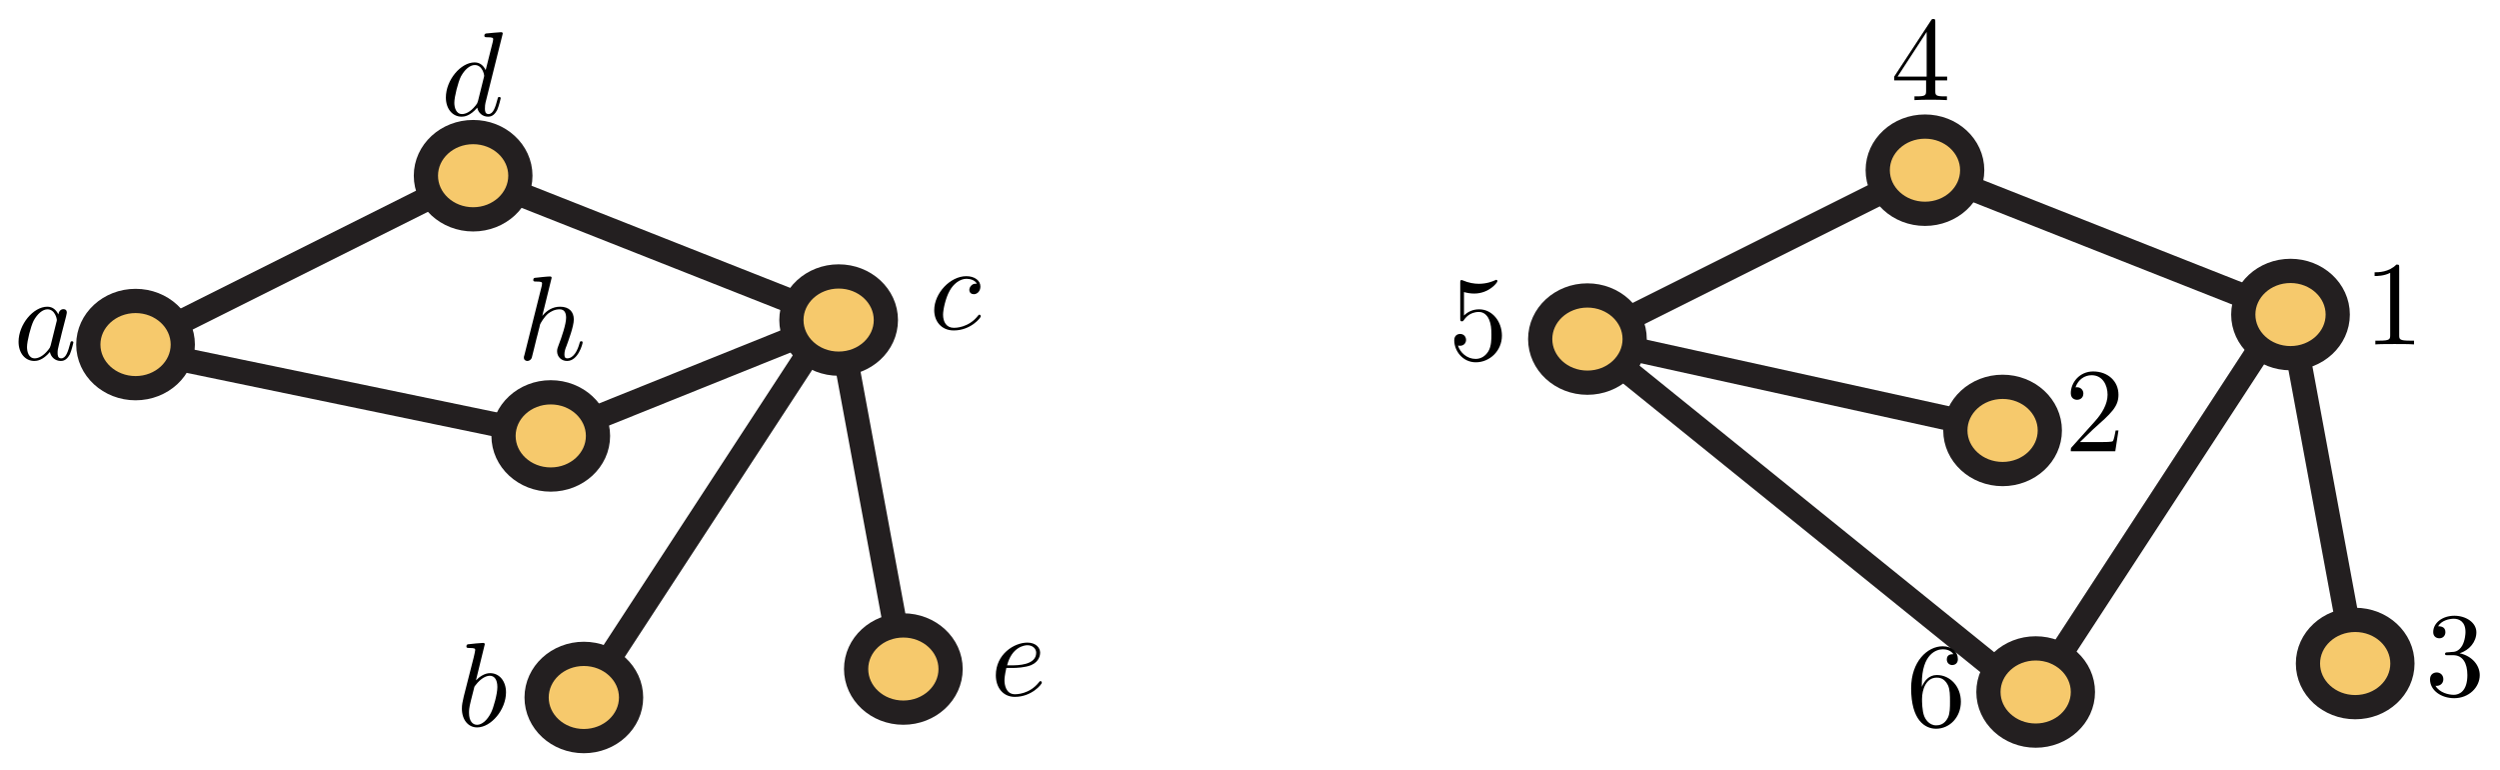
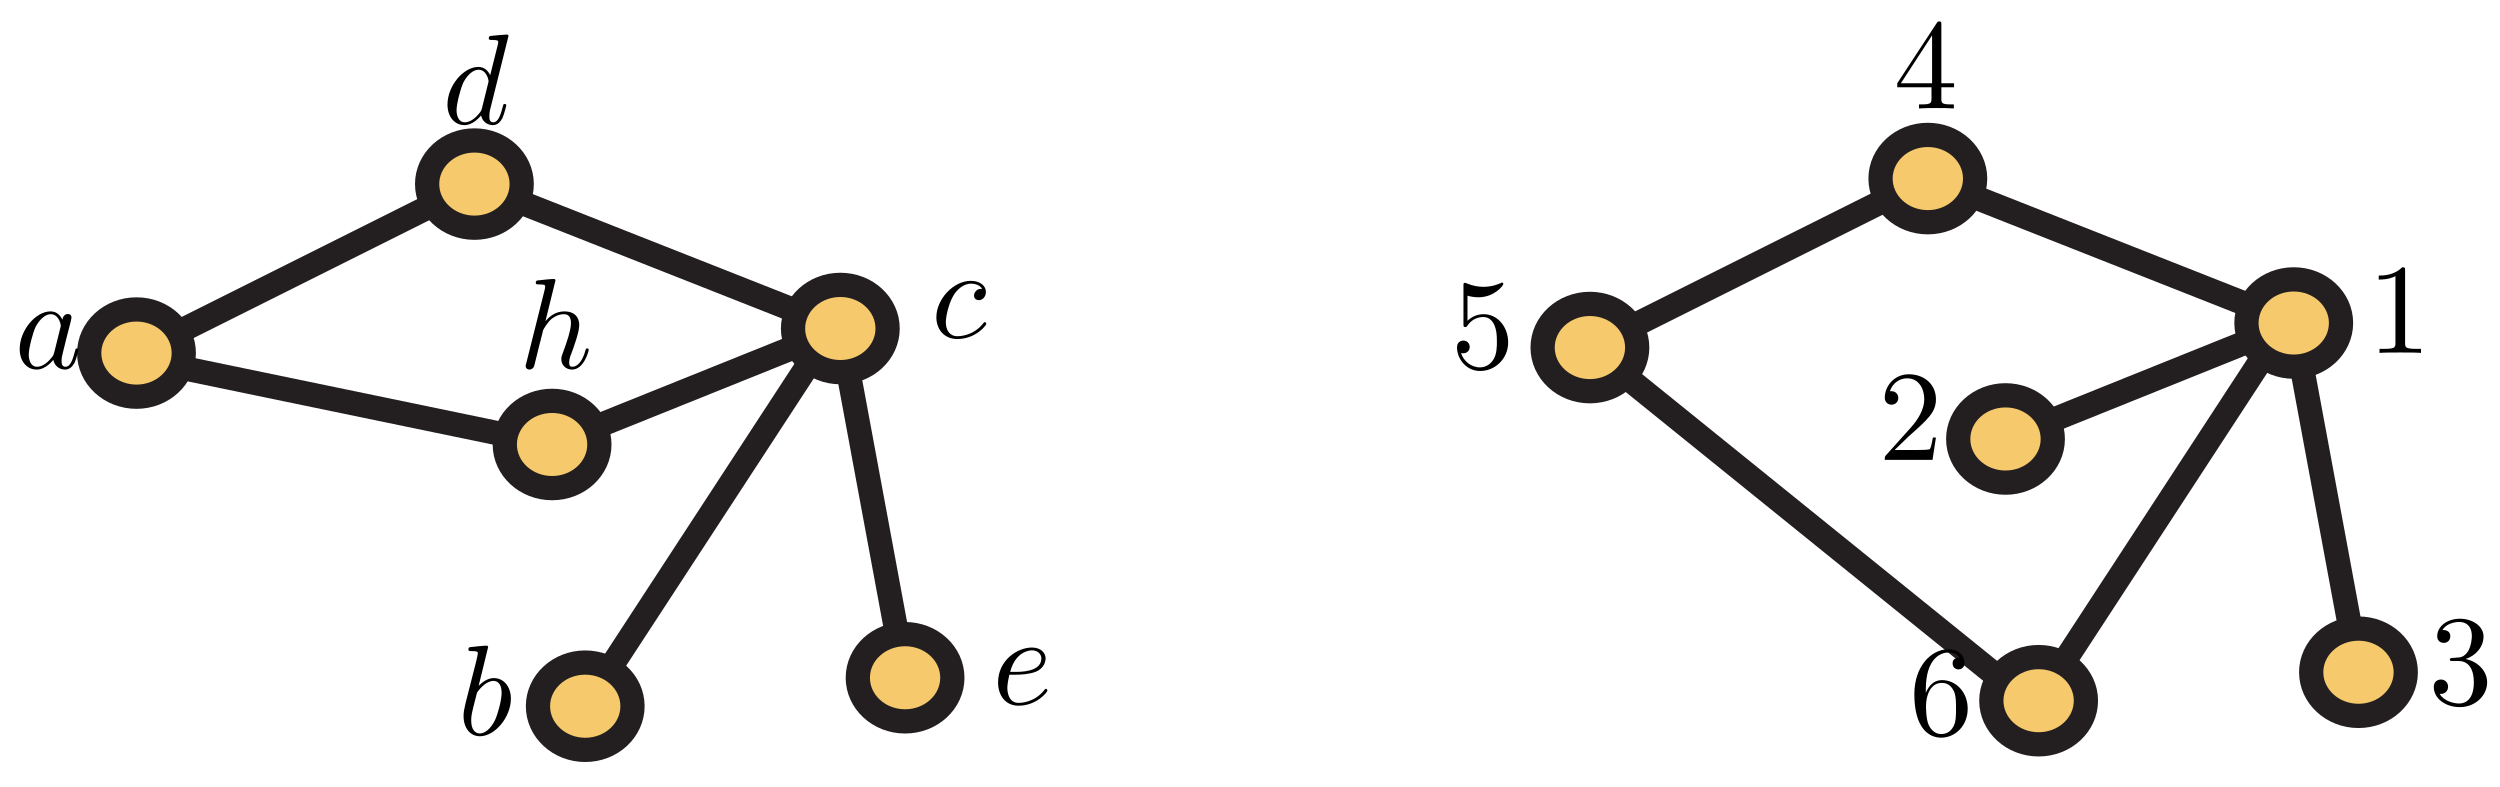
- <svg xmlns="http://www.w3.org/2000/svg" xmlns:xlink="http://www.w3.org/1999/xlink" width="208pt" height="64pt" viewBox="0 0 208 64" version="1.1">
+ <svg xmlns="http://www.w3.org/2000/svg" xmlns:xlink="http://www.w3.org/1999/xlink" width="194pt" height="61pt" viewBox="0 0 194 61" version="1.1">
  <defs>
    <g>
      <symbol overflow="visible" id="glyph0-0">
        <path style="stroke:none;" d="" />
      </symbol>
      <symbol overflow="visible" id="glyph0-1">
        <path style="stroke:none;" d="M 3.719 -3.766 C 3.531 -4.141 3.25 -4.406 2.797 -4.406 C 1.641 -4.406 0.406 -2.938 0.406 -1.484 C 0.406 -0.547 0.953 0.109 1.719 0.109 C 1.922 0.109 2.422 0.062 3.016 -0.641 C 3.094 -0.219 3.453 0.109 3.922 0.109 C 4.281 0.109 4.5 -0.125 4.672 -0.438 C 4.828 -0.797 4.969 -1.406 4.969 -1.422 C 4.969 -1.531 4.875 -1.531 4.844 -1.531 C 4.75 -1.531 4.734 -1.484 4.703 -1.344 C 4.531 -0.703 4.359 -0.109 3.953 -0.109 C 3.672 -0.109 3.656 -0.375 3.656 -0.562 C 3.656 -0.781 3.672 -0.875 3.781 -1.312 C 3.891 -1.719 3.906 -1.828 4 -2.203 L 4.359 -3.594 C 4.422 -3.875 4.422 -3.891 4.422 -3.938 C 4.422 -4.109 4.312 -4.203 4.141 -4.203 C 3.891 -4.203 3.75 -3.984 3.719 -3.766 Z M 3.078 -1.188 C 3.016 -1 3.016 -0.984 2.875 -0.812 C 2.438 -0.266 2.031 -0.109 1.75 -0.109 C 1.25 -0.109 1.109 -0.656 1.109 -1.047 C 1.109 -1.547 1.422 -2.766 1.656 -3.234 C 1.969 -3.812 2.406 -4.188 2.812 -4.188 C 3.453 -4.188 3.594 -3.375 3.594 -3.312 C 3.594 -3.25 3.578 -3.188 3.562 -3.141 Z M 3.078 -1.188 " />
      </symbol>
      <symbol overflow="visible" id="glyph0-2">
        <path style="stroke:none;" d="M 2.375 -6.812 C 2.375 -6.812 2.375 -6.922 2.25 -6.922 C 2.031 -6.922 1.297 -6.844 1.031 -6.812 C 0.953 -6.812 0.844 -6.797 0.844 -6.625 C 0.844 -6.5 0.938 -6.5 1.094 -6.5 C 1.562 -6.5 1.578 -6.438 1.578 -6.328 C 1.578 -6.266 1.5 -5.922 1.453 -5.719 L 0.625 -2.469 C 0.516 -1.969 0.469 -1.797 0.469 -1.453 C 0.469 -0.516 1 0.109 1.734 0.109 C 2.906 0.109 4.141 -1.375 4.141 -2.812 C 4.141 -3.719 3.609 -4.406 2.812 -4.406 C 2.359 -4.406 1.938 -4.109 1.641 -3.812 Z M 1.453 -3.047 C 1.5 -3.266 1.5 -3.281 1.594 -3.391 C 2.078 -4.031 2.531 -4.188 2.797 -4.188 C 3.156 -4.188 3.422 -3.891 3.422 -3.25 C 3.422 -2.656 3.094 -1.516 2.906 -1.141 C 2.578 -0.469 2.125 -0.109 1.734 -0.109 C 1.391 -0.109 1.062 -0.375 1.062 -1.109 C 1.062 -1.312 1.062 -1.5 1.219 -2.125 Z M 1.453 -3.047 " />
      </symbol>
      <symbol overflow="visible" id="glyph0-3">
        <path style="stroke:none;" d="M 3.953 -3.781 C 3.781 -3.781 3.656 -3.781 3.516 -3.656 C 3.344 -3.5 3.328 -3.328 3.328 -3.266 C 3.328 -3.016 3.516 -2.906 3.703 -2.906 C 3.984 -2.906 4.25 -3.156 4.25 -3.547 C 4.25 -4.031 3.781 -4.406 3.078 -4.406 C 1.734 -4.406 0.406 -2.984 0.406 -1.578 C 0.406 -0.672 0.984 0.109 2.031 0.109 C 3.453 0.109 4.281 -0.953 4.281 -1.062 C 4.281 -1.125 4.234 -1.203 4.172 -1.203 C 4.109 -1.203 4.094 -1.172 4.031 -1.094 C 3.25 -0.109 2.156 -0.109 2.047 -0.109 C 1.422 -0.109 1.141 -0.594 1.141 -1.203 C 1.141 -1.609 1.344 -2.578 1.688 -3.188 C 2 -3.766 2.547 -4.188 3.094 -4.188 C 3.422 -4.188 3.812 -4.062 3.953 -3.781 Z M 3.953 -3.781 " />
      </symbol>
      <symbol overflow="visible" id="glyph0-4">
        <path style="stroke:none;" d="M 5.141 -6.812 C 5.141 -6.812 5.141 -6.922 5.016 -6.922 C 4.859 -6.922 3.922 -6.828 3.75 -6.812 C 3.672 -6.797 3.609 -6.75 3.609 -6.625 C 3.609 -6.5 3.703 -6.5 3.844 -6.5 C 4.328 -6.5 4.344 -6.438 4.344 -6.328 L 4.312 -6.125 L 3.719 -3.766 C 3.531 -4.141 3.25 -4.406 2.797 -4.406 C 1.641 -4.406 0.406 -2.938 0.406 -1.484 C 0.406 -0.547 0.953 0.109 1.719 0.109 C 1.922 0.109 2.422 0.062 3.016 -0.641 C 3.094 -0.219 3.453 0.109 3.922 0.109 C 4.281 0.109 4.5 -0.125 4.672 -0.438 C 4.828 -0.797 4.969 -1.406 4.969 -1.422 C 4.969 -1.531 4.875 -1.531 4.844 -1.531 C 4.75 -1.531 4.734 -1.484 4.703 -1.344 C 4.531 -0.703 4.359 -0.109 3.953 -0.109 C 3.672 -0.109 3.656 -0.375 3.656 -0.562 C 3.656 -0.812 3.672 -0.875 3.703 -1.047 Z M 3.078 -1.188 C 3.016 -1 3.016 -0.984 2.875 -0.812 C 2.438 -0.266 2.031 -0.109 1.75 -0.109 C 1.25 -0.109 1.109 -0.656 1.109 -1.047 C 1.109 -1.547 1.422 -2.766 1.656 -3.234 C 1.969 -3.812 2.406 -4.188 2.812 -4.188 C 3.453 -4.188 3.594 -3.375 3.594 -3.312 C 3.594 -3.25 3.578 -3.188 3.562 -3.141 Z M 3.078 -1.188 " />
      </symbol>
      <symbol overflow="visible" id="glyph0-5">
        <path style="stroke:none;" d="M 1.859 -2.297 C 2.156 -2.297 2.891 -2.328 3.391 -2.531 C 4.094 -2.828 4.141 -3.422 4.141 -3.562 C 4.141 -4 3.766 -4.406 3.078 -4.406 C 1.969 -4.406 0.453 -3.438 0.453 -1.688 C 0.453 -0.672 1.047 0.109 2.031 0.109 C 3.453 0.109 4.281 -0.953 4.281 -1.062 C 4.281 -1.125 4.234 -1.203 4.172 -1.203 C 4.109 -1.203 4.094 -1.172 4.031 -1.094 C 3.25 -0.109 2.156 -0.109 2.047 -0.109 C 1.266 -0.109 1.172 -0.953 1.172 -1.266 C 1.172 -1.391 1.188 -1.688 1.328 -2.297 Z M 1.391 -2.516 C 1.781 -4.031 2.812 -4.188 3.078 -4.188 C 3.531 -4.188 3.812 -3.891 3.812 -3.562 C 3.812 -2.516 2.219 -2.516 1.797 -2.516 Z M 1.391 -2.516 " />
      </symbol>
      <symbol overflow="visible" id="glyph0-6">
        <path style="stroke:none;" d="M 2.859 -6.812 C 2.859 -6.812 2.859 -6.922 2.734 -6.922 C 2.5 -6.922 1.781 -6.844 1.516 -6.812 C 1.438 -6.812 1.328 -6.797 1.328 -6.625 C 1.328 -6.5 1.422 -6.5 1.562 -6.5 C 2.047 -6.5 2.062 -6.438 2.062 -6.328 L 2.031 -6.125 L 0.594 -0.391 C 0.547 -0.25 0.547 -0.234 0.547 -0.172 C 0.547 0.062 0.75 0.109 0.844 0.109 C 1 0.109 1.156 -0.016 1.203 -0.156 L 1.391 -0.906 L 1.609 -1.797 C 1.672 -2.031 1.734 -2.25 1.781 -2.469 C 1.797 -2.531 1.891 -2.859 1.891 -2.922 C 1.922 -3.016 2.234 -3.562 2.578 -3.844 C 2.797 -4 3.094 -4.188 3.531 -4.188 C 3.953 -4.188 4.062 -3.844 4.062 -3.484 C 4.062 -2.953 3.688 -1.859 3.453 -1.25 C 3.375 -1.031 3.312 -0.906 3.312 -0.703 C 3.312 -0.234 3.672 0.109 4.141 0.109 C 5.078 0.109 5.438 -1.344 5.438 -1.422 C 5.438 -1.531 5.359 -1.531 5.328 -1.531 C 5.219 -1.531 5.219 -1.5 5.172 -1.344 C 5.031 -0.812 4.703 -0.109 4.156 -0.109 C 3.984 -0.109 3.922 -0.203 3.922 -0.438 C 3.922 -0.688 4 -0.922 4.094 -1.141 C 4.25 -1.578 4.703 -2.766 4.703 -3.344 C 4.703 -3.984 4.312 -4.406 3.562 -4.406 C 2.938 -4.406 2.453 -4.094 2.078 -3.641 Z M 2.859 -6.812 " />
      </symbol>
      <symbol overflow="visible" id="glyph1-0">
        <path style="stroke:none;" d="" />
      </symbol>
      <symbol overflow="visible" id="glyph1-1">
        <path style="stroke:none;" d="M 2.938 -6.375 C 2.938 -6.625 2.938 -6.641 2.703 -6.641 C 2.078 -6 1.203 -6 0.891 -6 L 0.891 -5.688 C 1.094 -5.688 1.672 -5.688 2.188 -5.953 L 2.188 -0.781 C 2.188 -0.422 2.156 -0.312 1.266 -0.312 L 0.953 -0.312 L 0.953 0 C 1.297 -0.031 2.156 -0.031 2.562 -0.031 C 2.953 -0.031 3.828 -0.031 4.172 0 L 4.172 -0.312 L 3.859 -0.312 C 2.953 -0.312 2.938 -0.422 2.938 -0.781 Z M 2.938 -6.375 " />
      </symbol>
      <symbol overflow="visible" id="glyph1-2">
        <path style="stroke:none;" d="M 1.266 -0.766 L 2.328 -1.797 C 3.875 -3.172 4.469 -3.703 4.469 -4.703 C 4.469 -5.844 3.578 -6.641 2.359 -6.641 C 1.234 -6.641 0.5 -5.719 0.5 -4.828 C 0.5 -4.281 1 -4.281 1.031 -4.281 C 1.203 -4.281 1.547 -4.391 1.547 -4.812 C 1.547 -5.062 1.359 -5.328 1.016 -5.328 C 0.938 -5.328 0.922 -5.328 0.891 -5.312 C 1.109 -5.969 1.656 -6.328 2.234 -6.328 C 3.141 -6.328 3.562 -5.516 3.562 -4.703 C 3.562 -3.906 3.078 -3.125 2.516 -2.5 L 0.609 -0.375 C 0.5 -0.266 0.5 -0.234 0.5 0 L 4.203 0 L 4.469 -1.734 L 4.234 -1.734 C 4.172 -1.438 4.109 -1 4 -0.844 C 3.938 -0.766 3.281 -0.766 3.062 -0.766 Z M 1.266 -0.766 " />
      </symbol>
      <symbol overflow="visible" id="glyph1-3">
        <path style="stroke:none;" d="M 2.891 -3.516 C 3.703 -3.781 4.281 -4.469 4.281 -5.266 C 4.281 -6.078 3.406 -6.641 2.453 -6.641 C 1.453 -6.641 0.688 -6.047 0.688 -5.281 C 0.688 -4.953 0.906 -4.766 1.203 -4.766 C 1.5 -4.766 1.703 -4.984 1.703 -5.281 C 1.703 -5.766 1.234 -5.766 1.094 -5.766 C 1.391 -6.266 2.047 -6.391 2.406 -6.391 C 2.828 -6.391 3.375 -6.172 3.375 -5.281 C 3.375 -5.156 3.344 -4.578 3.094 -4.141 C 2.797 -3.656 2.453 -3.625 2.203 -3.625 C 2.125 -3.609 1.891 -3.594 1.812 -3.594 C 1.734 -3.578 1.672 -3.562 1.672 -3.469 C 1.672 -3.359 1.734 -3.359 1.906 -3.359 L 2.344 -3.359 C 3.156 -3.359 3.531 -2.688 3.531 -1.703 C 3.531 -0.344 2.844 -0.062 2.406 -0.062 C 1.969 -0.062 1.219 -0.234 0.875 -0.812 C 1.219 -0.766 1.531 -0.984 1.531 -1.359 C 1.531 -1.719 1.266 -1.922 0.984 -1.922 C 0.734 -1.922 0.422 -1.781 0.422 -1.344 C 0.422 -0.438 1.344 0.219 2.438 0.219 C 3.656 0.219 4.562 -0.688 4.562 -1.703 C 4.562 -2.516 3.922 -3.297 2.891 -3.516 Z M 2.891 -3.516 " />
      </symbol>
      <symbol overflow="visible" id="glyph1-4">
        <path style="stroke:none;" d="M 2.938 -1.641 L 2.938 -0.781 C 2.938 -0.422 2.906 -0.312 2.172 -0.312 L 1.969 -0.312 L 1.969 0 C 2.375 -0.031 2.891 -0.031 3.312 -0.031 C 3.734 -0.031 4.25 -0.031 4.672 0 L 4.672 -0.312 L 4.453 -0.312 C 3.719 -0.312 3.703 -0.422 3.703 -0.781 L 3.703 -1.641 L 4.688 -1.641 L 4.688 -1.953 L 3.703 -1.953 L 3.703 -6.484 C 3.703 -6.688 3.703 -6.75 3.531 -6.75 C 3.453 -6.75 3.422 -6.75 3.344 -6.625 L 0.281 -1.953 L 0.281 -1.641 Z M 2.984 -1.953 L 0.562 -1.953 L 2.984 -5.672 Z M 2.984 -1.953 " />
      </symbol>
      <symbol overflow="visible" id="glyph1-5">
        <path style="stroke:none;" d="M 4.469 -2 C 4.469 -3.188 3.656 -4.188 2.578 -4.188 C 2.109 -4.188 1.672 -4.031 1.312 -3.672 L 1.312 -5.625 C 1.516 -5.562 1.844 -5.5 2.156 -5.5 C 3.391 -5.5 4.094 -6.406 4.094 -6.531 C 4.094 -6.594 4.062 -6.641 3.984 -6.641 C 3.984 -6.641 3.953 -6.641 3.906 -6.609 C 3.703 -6.516 3.219 -6.312 2.547 -6.312 C 2.156 -6.312 1.688 -6.391 1.219 -6.594 C 1.141 -6.625 1.125 -6.625 1.109 -6.625 C 1 -6.625 1 -6.547 1 -6.391 L 1 -3.438 C 1 -3.266 1 -3.188 1.141 -3.188 C 1.219 -3.188 1.234 -3.203 1.281 -3.266 C 1.391 -3.422 1.75 -3.969 2.562 -3.969 C 3.078 -3.969 3.328 -3.516 3.406 -3.328 C 3.562 -2.953 3.594 -2.578 3.594 -2.078 C 3.594 -1.719 3.594 -1.125 3.344 -0.703 C 3.109 -0.312 2.734 -0.062 2.281 -0.062 C 1.562 -0.062 0.984 -0.594 0.812 -1.172 C 0.844 -1.172 0.875 -1.156 0.984 -1.156 C 1.312 -1.156 1.484 -1.406 1.484 -1.641 C 1.484 -1.891 1.312 -2.141 0.984 -2.141 C 0.844 -2.141 0.5 -2.062 0.5 -1.609 C 0.5 -0.75 1.188 0.219 2.297 0.219 C 3.453 0.219 4.469 -0.734 4.469 -2 Z M 4.469 -2 " />
      </symbol>
      <symbol overflow="visible" id="glyph1-6">
        <path style="stroke:none;" d="M 1.312 -3.266 L 1.312 -3.516 C 1.312 -6.031 2.547 -6.391 3.062 -6.391 C 3.297 -6.391 3.719 -6.328 3.938 -5.984 C 3.781 -5.984 3.391 -5.984 3.391 -5.547 C 3.391 -5.234 3.625 -5.078 3.844 -5.078 C 4 -5.078 4.312 -5.172 4.312 -5.562 C 4.312 -6.156 3.875 -6.641 3.047 -6.641 C 1.766 -6.641 0.422 -5.359 0.422 -3.156 C 0.422 -0.484 1.578 0.219 2.5 0.219 C 3.609 0.219 4.562 -0.719 4.562 -2.031 C 4.562 -3.297 3.672 -4.25 2.562 -4.25 C 1.891 -4.25 1.516 -3.75 1.312 -3.266 Z M 2.5 -0.062 C 1.875 -0.062 1.578 -0.656 1.516 -0.812 C 1.328 -1.281 1.328 -2.078 1.328 -2.25 C 1.328 -3.031 1.656 -4.031 2.547 -4.031 C 2.719 -4.031 3.172 -4.031 3.484 -3.406 C 3.656 -3.047 3.656 -2.531 3.656 -2.047 C 3.656 -1.562 3.656 -1.062 3.484 -0.703 C 3.188 -0.109 2.734 -0.062 2.5 -0.062 Z M 2.5 -0.062 " />
      </symbol>
    </g>
    <clipPath id="clip1">
-       <path d="M 0 8.512 L 51 8.512 L 51 41 L 0 41 Z M 0 8.512 " />
+       <path d="M 0 8.582 L 48 8.582 L 48 39 L 0 39 Z M 0 8.582 " />
    </clipPath>
    <clipPath id="clip2">
-       <path d="M 27 8.512 L 82 8.512 L 82 39 L 27 39 Z M 27 8.512 " />
+       <path d="M 26 8.582 L 76 8.582 L 76 37 L 26 37 Z M 26 8.582 " />
    </clipPath>
    <clipPath id="clip3">
-       <path d="M 37 15 L 81 15 L 81 62.953 L 37 62.953 Z M 37 15 " />
+       <path d="M 34 15 L 75 15 L 75 59.398 L 34 59.398 Z M 34 15 " />
    </clipPath>
    <clipPath id="clip4">
-       <path d="M 58 15 L 87 15 L 87 62.953 L 58 62.953 Z M 58 15 " />
+       <path d="M 54 14 L 81 14 L 81 59.398 L 54 59.398 Z M 54 14 " />
    </clipPath>
    <clipPath id="clip5">
-       <path d="M 24 8.512 L 55 8.512 L 55 30 L 24 30 Z M 24 8.512 " />
+       <path d="M 22 8.582 L 52 8.582 L 52 29 L 22 29 Z M 22 8.582 " />
    </clipPath>
    <clipPath id="clip6">
-       <path d="M 59 40 L 91 40 L 91 62.953 L 59 62.953 Z M 59 40 " />
+       <path d="M 55 38 L 85 38 L 85 59.398 L 55 59.398 Z M 55 38 " />
    </clipPath>
    <clipPath id="clip7">
-       <path d="M 33 42 L 64 42 L 64 62.953 L 33 62.953 Z M 33 42 " />
+       <path d="M 31 40 L 60 40 L 60 59.398 L 31 59.398 Z M 31 40 " />
    </clipPath>
    <clipPath id="clip8">
-       <path d="M 120 16 L 181 16 L 181 62.953 L 120 62.953 Z M 120 16 " />
+       <path d="M 112 16 L 169 16 L 169 59.398 L 112 59.398 Z M 112 16 " />
    </clipPath>
    <clipPath id="clip9">
-       <path d="M 120 8.512 L 172 8.512 L 172 40 L 120 40 Z M 120 8.512 " />
+       <path d="M 112 8.582 L 161 8.582 L 161 38 L 112 38 Z M 112 8.582 " />
    </clipPath>
    <clipPath id="clip10">
-       <path d="M 148 8.512 L 203 8.512 L 203 38 L 148 38 Z M 148 8.512 " />
+       <path d="M 138 8.582 L 189 8.582 L 189 36 L 138 36 Z M 138 8.582 " />
    </clipPath>
    <clipPath id="clip11">
-       <path d="M 158 15 L 202 15 L 202 62.953 L 158 62.953 Z M 158 15 " />
+       <path d="M 147 14 L 188 14 L 188 59.398 L 147 59.398 Z M 147 14 " />
    </clipPath>
    <clipPath id="clip12">
-       <path d="M 179 14 L 208 14 L 208 62.953 L 179 62.953 Z M 179 14 " />
+       <path d="M 167 14 L 194 14 L 194 59.398 L 167 59.398 Z M 167 14 " />
    </clipPath>
    <clipPath id="clip13">
-       <path d="M 144 8.512 L 176 8.512 L 176 30 L 144 30 Z M 144 8.512 " />
+       <path d="M 135 8.582 L 164 8.582 L 164 28 L 135 28 Z M 135 8.582 " />
    </clipPath>
    <clipPath id="clip14">
-       <path d="M 180 40 L 208 40 L 208 62.953 L 180 62.953 Z M 180 40 " />
+       <path d="M 168 38 L 194 38 L 194 59.398 L 168 59.398 Z M 168 38 " />
    </clipPath>
    <clipPath id="clip15">
-       <path d="M 154 42 L 185 42 L 185 62.953 L 154 62.953 Z M 154 42 " />
+       <path d="M 143 40 L 173 40 L 173 59.398 L 143 59.398 Z M 143 40 " />
    </clipPath>
  </defs>
  <g id="surface1">
-     <path style="fill:none;stroke-width:4;stroke-linecap:butt;stroke-linejoin:miter;stroke:rgb(13.73%,12.16%,12.549%);stroke-opacity:1;stroke-miterlimit:4;" d="M -0.003 -0.002 L 68.556 -15.081 " transform="matrix(0.50407,0,0,-0.504095,132.1264,28.21004)" />
    <g clip-path="url(#clip1)" clip-rule="nonzero">
-       <path style="fill:none;stroke-width:4;stroke-linecap:butt;stroke-linejoin:miter;stroke:rgb(13.73%,12.16%,12.549%);stroke-opacity:1;stroke-miterlimit:4;" d="M 0.001 -0.001 L 55.735 27.873 " transform="matrix(0.50407,0,0,-0.504095,11.28473,28.66761)" />
+       <path style="fill:none;stroke-width:4;stroke-linecap:butt;stroke-linejoin:miter;stroke:rgb(13.73%,12.16%,12.549%);stroke-opacity:1;stroke-miterlimit:4;" d="M -0.004 -0.002 L 55.734 27.869 " transform="matrix(0.47046,0,0,-0.470488,10.59177,27.39735)" />
    </g>
    <g clip-path="url(#clip2)" clip-rule="nonzero">
-       <path style="fill:none;stroke-width:4;stroke-linecap:butt;stroke-linejoin:miter;stroke:rgb(13.73%,12.16%,12.549%);stroke-opacity:1;stroke-miterlimit:4;" d="M -0.003 0.003 L 60.357 -23.825 " transform="matrix(0.50407,0,0,-0.504095,39.38048,14.61893)" />
+       <path style="fill:none;stroke-width:4;stroke-linecap:butt;stroke-linejoin:miter;stroke:rgb(13.73%,12.16%,12.549%);stroke-opacity:1;stroke-miterlimit:4;" d="M -0.004 0 L 60.36 -23.82 " transform="matrix(0.47046,0,0,-0.470488,36.81417,14.28527)" />
    </g>
    <g clip-path="url(#clip3)" clip-rule="nonzero">
-       <path style="fill:none;stroke-width:4;stroke-linecap:butt;stroke-linejoin:miter;stroke:rgb(13.73%,12.16%,12.549%);stroke-opacity:1;stroke-miterlimit:4;" d="M -0.003 -0.002 L -40.192 -61.529 " transform="matrix(0.50407,0,0,-0.504095,68.8533,27.01478)" />
+       <path style="fill:none;stroke-width:4;stroke-linecap:butt;stroke-linejoin:miter;stroke:rgb(13.73%,12.16%,12.549%);stroke-opacity:1;stroke-miterlimit:4;" d="M -0.003 -0.002 L -40.19 -61.523 " transform="matrix(0.47046,0,0,-0.470488,64.32183,25.85471)" />
    </g>
-     <path style="fill:none;stroke-width:4;stroke-linecap:butt;stroke-linejoin:miter;stroke:rgb(13.73%,12.16%,12.549%);stroke-opacity:1;stroke-miterlimit:4;" d="M -0.003 -0.002 L -45.655 -18.359 " transform="matrix(0.50407,0,0,-0.504095,68.8533,27.01478)" />
+     <path style="fill:none;stroke-width:4;stroke-linecap:butt;stroke-linejoin:miter;stroke:rgb(13.73%,12.16%,12.549%);stroke-opacity:1;stroke-miterlimit:4;" d="M -0.003 -0.002 L -45.653 -18.359 " transform="matrix(0.47046,0,0,-0.470488,64.32183,25.85471)" />
    <g clip-path="url(#clip4)" clip-rule="nonzero">
-       <path style="fill:none;stroke-width:4;stroke-linecap:butt;stroke-linejoin:miter;stroke:rgb(13.73%,12.16%,12.549%);stroke-opacity:1;stroke-miterlimit:4;" d="M 0.001 -0.003 L 10.68 -57.601 " transform="matrix(0.50407,0,0,-0.504095,69.80413,26.62758)" />
+       <path style="fill:none;stroke-width:4;stroke-linecap:butt;stroke-linejoin:miter;stroke:rgb(13.73%,12.16%,12.549%);stroke-opacity:1;stroke-miterlimit:4;" d="M 0.004 0.002 L 10.681 -57.601 " transform="matrix(0.47046,0,0,-0.470488,65.20926,25.49333)" />
    </g>
-     <path style="fill:none;stroke-width:4;stroke-linecap:butt;stroke-linejoin:miter;stroke:rgb(13.73%,12.16%,12.549%);stroke-opacity:1;stroke-miterlimit:4;" d="M -0.001 -0.001 L -70.195 14.536 " transform="matrix(0.50407,0,0,-0.504095,45.84014,36.26891)" />
-     <path style=" stroke:none;fill-rule:nonzero;fill:rgb(96.404%,78.809%,42.223%);fill-opacity:1;" d="M 43.312 14.617 C 43.312 12.613 41.551 10.988 39.383 10.988 C 37.211 10.988 35.449 12.613 35.449 14.617 C 35.449 16.625 37.211 18.25 39.383 18.25 C 41.551 18.25 43.312 16.625 43.312 14.617 " />
+     <path style="fill:none;stroke-width:4;stroke-linecap:butt;stroke-linejoin:miter;stroke:rgb(13.73%,12.16%,12.549%);stroke-opacity:1;stroke-miterlimit:4;" d="M 0.001 -0.001 L -70.193 14.537 " transform="matrix(0.47046,0,0,-0.470488,42.84312,34.49189)" />
+     <path style=" stroke:none;fill-rule:nonzero;fill:rgb(96.404%,78.809%,42.223%);fill-opacity:1;" d="M 40.484 14.285 C 40.484 12.414 38.84 10.898 36.816 10.898 C 34.789 10.898 33.145 12.414 33.145 14.285 C 33.145 16.156 34.789 17.672 36.816 17.672 C 38.84 17.672 40.484 16.156 40.484 14.285 " />
    <g clip-path="url(#clip5)" clip-rule="nonzero">
-       <path style="fill:none;stroke-width:4;stroke-linecap:butt;stroke-linejoin:miter;stroke:rgb(13.73%,12.16%,12.549%);stroke-opacity:1;stroke-miterlimit:4;" d="M 0.001 0.003 C 0.001 3.979 -3.494 7.202 -7.795 7.202 C -12.104 7.202 -15.599 3.979 -15.599 0.003 C -15.599 -3.98 -12.104 -7.203 -7.795 -7.203 C -3.494 -7.203 0.001 -3.98 0.001 0.003 Z M 0.001 0.003 " transform="matrix(0.50407,0,0,-0.504095,43.31213,14.61893)" />
+       <path style="fill:none;stroke-width:4;stroke-linecap:butt;stroke-linejoin:miter;stroke:rgb(13.73%,12.16%,12.549%);stroke-opacity:1;stroke-miterlimit:4;" d="M 0.002 0 C 0.002 3.977 -3.494 7.199 -7.795 7.199 C -12.104 7.199 -15.6 3.977 -15.6 0 C -15.6 -3.977 -12.104 -7.198 -7.795 -7.198 C -3.494 -7.198 0.002 -3.977 0.002 0 Z M 0.002 0 " transform="matrix(0.47046,0,0,-0.470488,40.48367,14.28527)" />
    </g>
-     <path style=" stroke:none;fill-rule:nonzero;fill:rgb(96.404%,78.809%,42.223%);fill-opacity:1;" d="M 79.121 55.664 C 79.121 53.656 77.359 52.035 75.188 52.035 C 73.016 52.035 71.258 53.656 71.258 55.664 C 71.258 57.668 73.016 59.293 75.188 59.293 C 77.359 59.293 79.121 57.668 79.121 55.664 " />
+     <path style=" stroke:none;fill-rule:nonzero;fill:rgb(96.404%,78.809%,42.223%);fill-opacity:1;" d="M 73.902 52.594 C 73.902 50.723 72.262 49.207 70.234 49.207 C 68.207 49.207 66.566 50.723 66.566 52.594 C 66.566 54.465 68.207 55.98 70.234 55.98 C 72.262 55.98 73.902 54.465 73.902 52.594 " />
    <g clip-path="url(#clip6)" clip-rule="nonzero">
-       <path style="fill:none;stroke-width:4;stroke-linecap:butt;stroke-linejoin:miter;stroke:rgb(13.73%,12.16%,12.549%);stroke-opacity:1;stroke-miterlimit:4;" d="M 0.002 -0.002 C 0.002 3.981 -3.493 7.196 -7.802 7.196 C -12.111 7.196 -15.598 3.981 -15.598 -0.002 C -15.598 -3.978 -12.111 -7.201 -7.802 -7.201 C -3.493 -7.201 0.002 -3.978 0.002 -0.002 Z M 0.002 -0.002 " transform="matrix(0.50407,0,0,-0.504095,79.1203,55.66281)" />
+       <path style="fill:none;stroke-width:4;stroke-linecap:butt;stroke-linejoin:miter;stroke:rgb(13.73%,12.16%,12.549%);stroke-opacity:1;stroke-miterlimit:4;" d="M -0.004 -0.002 C -0.004 3.975 -3.491 7.196 -7.801 7.196 C -12.11 7.196 -15.597 3.975 -15.597 -0.002 C -15.597 -3.979 -12.11 -7.2 -7.801 -7.2 C -3.491 -7.2 -0.004 -3.979 -0.004 -0.002 Z M -0.004 -0.002 " transform="matrix(0.47046,0,0,-0.470488,73.90425,52.59284)" />
    </g>
-     <path style=" stroke:none;fill-rule:nonzero;fill:rgb(96.404%,78.809%,42.223%);fill-opacity:1;" d="M 49.773 36.27 C 49.773 34.266 48.012 32.641 45.84 32.641 C 43.668 32.641 41.91 34.266 41.91 36.27 C 41.91 38.273 43.668 39.898 45.84 39.898 C 48.012 39.898 49.773 38.273 49.773 36.27 " />
-     <path style="fill:none;stroke-width:4;stroke-linecap:butt;stroke-linejoin:miter;stroke:rgb(13.73%,12.16%,12.549%);stroke-opacity:1;stroke-miterlimit:4;" d="M 0.003 -0.001 C 0.003 3.974 -3.492 7.198 -7.8 7.198 C -12.109 7.198 -15.596 3.974 -15.596 -0.001 C -15.596 -3.976 -12.109 -7.2 -7.8 -7.2 C -3.492 -7.2 0.003 -3.976 0.003 -0.001 Z M 0.003 -0.001 " transform="matrix(0.50407,0,0,-0.504095,49.77178,36.26891)" />
-     <path style=" stroke:none;fill-rule:nonzero;fill:rgb(96.404%,78.809%,42.223%);fill-opacity:1;" d="M 73.734 26.629 C 73.734 24.621 71.977 23 69.805 23 C 67.633 23 65.871 24.621 65.871 26.629 C 65.871 28.633 67.633 30.258 69.805 30.258 C 71.977 30.258 73.734 28.633 73.734 26.629 " />
-     <path style="fill:none;stroke-width:4;stroke-linecap:butt;stroke-linejoin:miter;stroke:rgb(13.73%,12.16%,12.549%);stroke-opacity:1;stroke-miterlimit:4;" d="M -0.003 -0.003 C -0.003 3.98 -3.49 7.196 -7.799 7.196 C -12.107 7.196 -15.602 3.98 -15.602 -0.003 C -15.602 -3.978 -12.107 -7.201 -7.799 -7.201 C -3.49 -7.201 -0.003 -3.978 -0.003 -0.003 Z M -0.003 -0.003 " transform="matrix(0.50407,0,0,-0.504095,73.73578,26.62758)" />
-     <path style=" stroke:none;fill-rule:nonzero;fill:rgb(96.404%,78.809%,42.223%);fill-opacity:1;" d="M 52.527 58.031 C 52.527 56.027 50.766 54.402 48.594 54.402 C 46.422 54.402 44.664 56.027 44.664 58.031 C 44.664 60.035 46.422 61.66 48.594 61.66 C 50.766 61.66 52.527 60.035 52.527 58.031 " />
+     <path style=" stroke:none;fill-rule:nonzero;fill:rgb(96.404%,78.809%,42.223%);fill-opacity:1;" d="M 46.512 34.492 C 46.512 32.621 44.871 31.105 42.844 31.105 C 40.816 31.105 39.172 32.621 39.172 34.492 C 39.172 36.363 40.816 37.879 42.844 37.879 C 44.871 37.879 46.512 36.363 46.512 34.492 " />
+     <path style="fill:none;stroke-width:4;stroke-linecap:butt;stroke-linejoin:miter;stroke:rgb(13.73%,12.16%,12.549%);stroke-opacity:1;stroke-miterlimit:4;" d="M -0.002 -0.001 C -0.002 3.976 -3.489 7.198 -7.798 7.198 C -12.108 7.198 -15.603 3.976 -15.603 -0.001 C -15.603 -3.978 -12.108 -7.199 -7.798 -7.199 C -3.489 -7.199 -0.002 -3.978 -0.002 -0.001 Z M -0.002 -0.001 " transform="matrix(0.47046,0,0,-0.470488,46.51261,34.49189)" />
+     <path style=" stroke:none;fill-rule:nonzero;fill:rgb(96.404%,78.809%,42.223%);fill-opacity:1;" d="M 68.879 25.492 C 68.879 23.621 67.234 22.105 65.211 22.105 C 63.184 22.105 61.539 23.621 61.539 25.492 C 61.539 27.363 63.184 28.879 65.211 28.879 C 67.234 28.879 68.879 27.363 68.879 25.492 " />
+     <path style="fill:none;stroke-width:4;stroke-linecap:butt;stroke-linejoin:miter;stroke:rgb(13.73%,12.16%,12.549%);stroke-opacity:1;stroke-miterlimit:4;" d="M 0 0.002 C 0 3.979 -3.495 7.201 -7.796 7.201 C -12.106 7.201 -15.601 3.979 -15.601 0.002 C -15.601 -3.974 -12.106 -7.196 -7.796 -7.196 C -3.495 -7.196 0 -3.974 0 0.002 Z M 0 0.002 " transform="matrix(0.47046,0,0,-0.470488,68.87875,25.49333)" />
+     <path style=" stroke:none;fill-rule:nonzero;fill:rgb(96.404%,78.809%,42.223%);fill-opacity:1;" d="M 49.082 54.801 C 49.082 52.93 47.441 51.414 45.414 51.414 C 43.387 51.414 41.746 52.93 41.746 54.801 C 41.746 56.672 43.387 58.191 45.414 58.191 C 47.441 58.191 49.082 56.672 49.082 54.801 " />
    <g clip-path="url(#clip7)" clip-rule="nonzero">
-       <path style="fill:none;stroke-width:4;stroke-linecap:butt;stroke-linejoin:miter;stroke:rgb(13.73%,12.16%,12.549%);stroke-opacity:1;stroke-miterlimit:4;" d="M 0.002 -0.002 C 0.002 3.973 -3.493 7.197 -7.801 7.197 C -12.11 7.197 -15.597 3.973 -15.597 -0.002 C -15.597 -3.977 -12.11 -7.201 -7.801 -7.201 C -3.493 -7.201 0.002 -3.977 0.002 -0.002 Z M 0.002 -0.002 " transform="matrix(0.50407,0,0,-0.504095,52.52617,58.03019)" />
+       <path style="fill:none;stroke-width:4;stroke-linecap:butt;stroke-linejoin:miter;stroke:rgb(13.73%,12.16%,12.549%);stroke-opacity:1;stroke-miterlimit:4;" d="M -0.003 0.003 C -0.003 3.98 -3.49 7.202 -7.799 7.202 C -12.109 7.202 -15.596 3.98 -15.596 0.003 C -15.596 -3.973 -12.109 -7.203 -7.799 -7.203 C -3.49 -7.203 -0.003 -3.973 -0.003 0.003 Z M -0.003 0.003 " transform="matrix(0.47046,0,0,-0.470488,49.08335,54.8024)" />
    </g>
-     <path style=" stroke:none;fill-rule:nonzero;fill:rgb(96.404%,78.809%,42.223%);fill-opacity:1;" d="M 15.215 28.668 C 15.215 26.664 13.457 25.039 11.285 25.039 C 9.113 25.039 7.352 26.664 7.352 28.668 C 7.352 30.672 9.113 32.297 11.285 32.297 C 13.457 32.297 15.215 30.672 15.215 28.668 " />
-     <path style="fill:none;stroke-width:4;stroke-linecap:butt;stroke-linejoin:miter;stroke:rgb(13.73%,12.16%,12.549%);stroke-opacity:1;stroke-miterlimit:4;" d="M -0.003 -0.001 C -0.003 3.975 -3.49 7.198 -7.799 7.198 C -12.108 7.198 -15.603 3.975 -15.603 -0.001 C -15.603 -3.976 -12.108 -7.2 -7.799 -7.2 C -3.49 -7.2 -0.003 -3.976 -0.003 -0.001 Z M -0.003 -0.001 " transform="matrix(0.50407,0,0,-0.504095,15.21637,28.66761)" />
+     <path style=" stroke:none;fill-rule:nonzero;fill:rgb(96.404%,78.809%,42.223%);fill-opacity:1;" d="M 14.262 27.398 C 14.262 25.527 12.617 24.012 10.594 24.012 C 8.566 24.012 6.922 25.527 6.922 27.398 C 6.922 29.27 8.566 30.785 10.594 30.785 C 12.617 30.785 14.262 29.27 14.262 27.398 " />
+     <path style="fill:none;stroke-width:4;stroke-linecap:butt;stroke-linejoin:miter;stroke:rgb(13.73%,12.16%,12.549%);stroke-opacity:1;stroke-miterlimit:4;" d="M 0.001 -0.002 C 0.001 3.975 -3.495 7.196 -7.796 7.196 C -12.105 7.196 -15.6 3.975 -15.6 -0.002 C -15.6 -3.979 -12.105 -7.201 -7.796 -7.201 C -3.495 -7.201 0.001 -3.979 0.001 -0.002 Z M 0.001 -0.002 " transform="matrix(0.47046,0,0,-0.470488,14.26126,27.39735)" />
    <g clip-path="url(#clip8)" clip-rule="nonzero">
-       <path style="fill:none;stroke-width:4;stroke-linecap:butt;stroke-linejoin:miter;stroke:rgb(13.73%,12.16%,12.549%);stroke-opacity:1;stroke-miterlimit:4;" d="M -0.003 -0.002 L 72.834 -58.832 " transform="matrix(0.50407,0,0,-0.504095,132.1264,28.21004)" />
+       <path style="fill:none;stroke-width:4;stroke-linecap:butt;stroke-linejoin:miter;stroke:rgb(13.73%,12.16%,12.549%);stroke-opacity:1;stroke-miterlimit:4;" d="M -0.002 0.003 L 72.84 -58.829 " transform="matrix(0.47046,0,0,-0.470488,123.3761,26.97029)" />
    </g>
    <g clip-path="url(#clip9)" clip-rule="nonzero">
-       <path style="fill:none;stroke-width:4;stroke-linecap:butt;stroke-linejoin:miter;stroke:rgb(13.73%,12.16%,12.549%);stroke-opacity:1;stroke-miterlimit:4;" d="M -0.003 -0.002 L 55.739 27.871 " transform="matrix(0.50407,0,0,-0.504095,132.1264,28.21004)" />
+       <path style="fill:none;stroke-width:4;stroke-linecap:butt;stroke-linejoin:miter;stroke:rgb(13.73%,12.16%,12.549%);stroke-opacity:1;stroke-miterlimit:4;" d="M -0.002 0.003 L 55.736 27.867 " transform="matrix(0.47046,0,0,-0.470488,123.3761,26.97029)" />
    </g>
    <g clip-path="url(#clip10)" clip-rule="nonzero">
-       <path style="fill:none;stroke-width:4;stroke-linecap:butt;stroke-linejoin:miter;stroke:rgb(13.73%,12.16%,12.549%);stroke-opacity:1;stroke-miterlimit:4;" d="M 0.001 0.002 L 60.354 -23.818 " transform="matrix(0.50407,0,0,-0.504095,160.2219,14.16131)" />
+       <path style="fill:none;stroke-width:4;stroke-linecap:butt;stroke-linejoin:miter;stroke:rgb(13.73%,12.16%,12.549%);stroke-opacity:1;stroke-miterlimit:4;" d="M -0.001 -0.003 L 60.354 -23.823 " transform="matrix(0.47046,0,0,-0.470488,149.5983,13.85816)" />
    </g>
    <g clip-path="url(#clip11)" clip-rule="nonzero">
-       <path style="fill:none;stroke-width:4;stroke-linecap:butt;stroke-linejoin:miter;stroke:rgb(13.73%,12.16%,12.549%);stroke-opacity:1;stroke-miterlimit:4;" d="M 0.001 -0.003 L -40.187 -61.53 " transform="matrix(0.50407,0,0,-0.504095,189.6948,26.55721)" />
+       <path style="fill:none;stroke-width:4;stroke-linecap:butt;stroke-linejoin:miter;stroke:rgb(13.73%,12.16%,12.549%);stroke-opacity:1;stroke-miterlimit:4;" d="M -0.001 0.004 L -40.188 -61.526 " transform="matrix(0.47046,0,0,-0.470488,177.1059,25.42765)" />
    </g>
+     <path style="fill:none;stroke-width:4;stroke-linecap:butt;stroke-linejoin:miter;stroke:rgb(13.73%,12.16%,12.549%);stroke-opacity:1;stroke-miterlimit:4;" d="M -0.001 0.004 L -45.651 -18.361 " transform="matrix(0.47046,0,0,-0.470488,177.1059,25.42765)" />
    <g clip-path="url(#clip12)" clip-rule="nonzero">
-       <path style="fill:none;stroke-width:4;stroke-linecap:butt;stroke-linejoin:miter;stroke:rgb(13.73%,12.16%,12.549%);stroke-opacity:1;stroke-miterlimit:4;" d="M -0.002 -0.004 L 10.684 -57.602 " transform="matrix(0.50407,0,0,-0.504095,190.6458,26.17002)" />
+       <path style="fill:none;stroke-width:4;stroke-linecap:butt;stroke-linejoin:miter;stroke:rgb(13.73%,12.16%,12.549%);stroke-opacity:1;stroke-miterlimit:4;" d="M -0.003 -0 L 10.683 -57.603 " transform="matrix(0.47046,0,0,-0.470488,177.9935,25.06627)" />
    </g>
-     <path style=" stroke:none;fill-rule:nonzero;fill:rgb(96.404%,78.809%,42.223%);fill-opacity:1;" d="M 164.152 14.16 C 164.152 12.156 162.395 10.531 160.223 10.531 C 158.051 10.531 156.289 12.156 156.289 14.16 C 156.289 16.164 158.051 17.789 160.223 17.789 C 162.395 17.789 164.152 16.164 164.152 14.16 " />
+     <path style=" stroke:none;fill-rule:nonzero;fill:rgb(96.404%,78.809%,42.223%);fill-opacity:1;" d="M 153.27 13.859 C 153.27 11.988 151.625 10.469 149.598 10.469 C 147.57 10.469 145.93 11.988 145.93 13.859 C 145.93 15.73 147.57 17.246 149.598 17.246 C 151.625 17.246 153.27 15.73 153.27 13.859 " />
    <g clip-path="url(#clip13)" clip-rule="nonzero">
-       <path style="fill:none;stroke-width:4;stroke-linecap:butt;stroke-linejoin:miter;stroke:rgb(13.73%,12.16%,12.549%);stroke-opacity:1;stroke-miterlimit:4;" d="M -0.002 0.002 C -0.002 3.978 -3.49 7.201 -7.798 7.201 C -12.107 7.201 -15.602 3.978 -15.602 0.002 C -15.602 -3.973 -12.107 -7.197 -7.798 -7.197 C -3.49 -7.197 -0.002 -3.973 -0.002 0.002 Z M -0.002 0.002 " transform="matrix(0.50407,0,0,-0.504095,164.1536,14.16131)" />
+       <path style="fill:none;stroke-width:4;stroke-linecap:butt;stroke-linejoin:miter;stroke:rgb(13.73%,12.16%,12.549%);stroke-opacity:1;stroke-miterlimit:4;" d="M 0.004 -0.003 C 0.004 3.974 -3.492 7.204 -7.801 7.204 C -12.11 7.204 -15.598 3.974 -15.598 -0.003 C -15.598 -3.98 -12.11 -7.201 -7.801 -7.201 C -3.492 -7.201 0.004 -3.98 0.004 -0.003 Z M 0.004 -0.003 " transform="matrix(0.47046,0,0,-0.470488,153.2678,13.85816)" />
    </g>
-     <path style=" stroke:none;fill-rule:nonzero;fill:rgb(96.404%,78.809%,42.223%);fill-opacity:1;" d="M 199.961 55.207 C 199.961 53.199 198.203 51.574 196.031 51.574 C 193.859 51.574 192.098 53.199 192.098 55.207 C 192.098 57.211 193.859 58.836 196.031 58.836 C 198.203 58.836 199.961 57.211 199.961 55.207 " />
+     <path style=" stroke:none;fill-rule:nonzero;fill:rgb(96.404%,78.809%,42.223%);fill-opacity:1;" d="M 186.688 52.168 C 186.688 50.297 185.047 48.777 183.02 48.777 C 180.992 48.777 179.348 50.297 179.348 52.168 C 179.348 54.035 180.992 55.555 183.02 55.555 C 185.047 55.555 186.688 54.035 186.688 52.168 " />
    <g clip-path="url(#clip14)" clip-rule="nonzero">
-       <path style="fill:none;stroke-width:4;stroke-linecap:butt;stroke-linejoin:miter;stroke:rgb(13.73%,12.16%,12.549%);stroke-opacity:1;stroke-miterlimit:4;" d="M -0.002 -0.002 C -0.002 3.981 -3.489 7.204 -7.798 7.204 C -12.106 7.204 -15.601 3.981 -15.601 -0.002 C -15.601 -3.977 -12.106 -7.201 -7.798 -7.201 C -3.489 -7.201 -0.002 -3.977 -0.002 -0.002 Z M -0.002 -0.002 " transform="matrix(0.50407,0,0,-0.504095,199.9618,55.20595)" />
+       <path style="fill:none;stroke-width:4;stroke-linecap:butt;stroke-linejoin:miter;stroke:rgb(13.73%,12.16%,12.549%);stroke-opacity:1;stroke-miterlimit:4;" d="M -0.002 -0.003 C -0.002 3.974 -3.489 7.203 -7.798 7.203 C -12.108 7.203 -15.603 3.974 -15.603 -0.003 C -15.603 -3.972 -12.108 -7.202 -7.798 -7.202 C -3.489 -7.202 -0.002 -3.972 -0.002 -0.003 Z M -0.002 -0.003 " transform="matrix(0.47046,0,0,-0.470488,186.6883,52.16644)" />
    </g>
-     <path style=" stroke:none;fill-rule:nonzero;fill:rgb(96.404%,78.809%,42.223%);fill-opacity:1;" d="M 170.613 35.812 C 170.613 33.809 168.852 32.184 166.684 32.184 C 164.512 32.184 162.75 33.809 162.75 35.812 C 162.75 37.816 164.512 39.441 166.684 39.441 C 168.852 39.441 170.613 37.816 170.613 35.812 " />
-     <path style="fill:none;stroke-width:4;stroke-linecap:butt;stroke-linejoin:miter;stroke:rgb(13.73%,12.16%,12.549%);stroke-opacity:1;stroke-miterlimit:4;" d="M 0.001 -0.001 C 0.001 3.974 -3.494 7.198 -7.795 7.198 C -12.104 7.198 -15.599 3.974 -15.599 -0.001 C -15.599 -3.977 -12.104 -7.2 -7.795 -7.2 C -3.494 -7.2 0.001 -3.977 0.001 -0.001 Z M 0.001 -0.001 " transform="matrix(0.50407,0,0,-0.504095,170.6129,35.81184)" />
-     <path style=" stroke:none;fill-rule:nonzero;fill:rgb(96.404%,78.809%,42.223%);fill-opacity:1;" d="M 194.578 26.172 C 194.578 24.164 192.816 22.539 190.645 22.539 C 188.473 22.539 186.715 24.164 186.715 26.172 C 186.715 28.176 188.473 29.801 190.645 29.801 C 192.816 29.801 194.578 28.176 194.578 26.172 " />
-     <path style="fill:none;stroke-width:4;stroke-linecap:butt;stroke-linejoin:miter;stroke:rgb(13.73%,12.16%,12.549%);stroke-opacity:1;stroke-miterlimit:4;" d="M 0.002 -0.004 C 0.002 3.979 -3.493 7.203 -7.801 7.203 C -12.11 7.203 -15.597 3.979 -15.597 -0.004 C -15.597 -3.979 -12.11 -7.203 -7.801 -7.203 C -3.493 -7.203 0.002 -3.979 0.002 -0.004 Z M 0.002 -0.004 " transform="matrix(0.50407,0,0,-0.504095,194.5769,26.17002)" />
-     <path style=" stroke:none;fill-rule:nonzero;fill:rgb(96.404%,78.809%,42.223%);fill-opacity:1;" d="M 173.367 57.574 C 173.367 55.566 171.605 53.945 169.438 53.945 C 167.266 53.945 165.504 55.566 165.504 57.574 C 165.504 59.578 167.266 61.203 169.438 61.203 C 171.605 61.203 173.367 59.578 173.367 57.574 " />
+     <path style=" stroke:none;fill-rule:nonzero;fill:rgb(96.404%,78.809%,42.223%);fill-opacity:1;" d="M 159.297 34.066 C 159.297 32.195 157.652 30.676 155.629 30.676 C 153.602 30.676 151.957 32.195 151.957 34.066 C 151.957 35.934 153.602 37.453 155.629 37.453 C 157.652 37.453 159.297 35.934 159.297 34.066 " />
+     <path style="fill:none;stroke-width:4;stroke-linecap:butt;stroke-linejoin:miter;stroke:rgb(13.73%,12.16%,12.549%);stroke-opacity:1;stroke-miterlimit:4;" d="M 0.001 -0.002 C 0.001 3.975 -3.495 7.204 -7.796 7.204 C -12.105 7.204 -15.6 3.975 -15.6 -0.002 C -15.6 -3.971 -12.105 -7.201 -7.796 -7.201 C -3.495 -7.201 0.001 -3.971 0.001 -0.002 Z M 0.001 -0.002 " transform="matrix(0.47046,0,0,-0.470488,159.2964,34.0653)" />
+     <path style=" stroke:none;fill-rule:nonzero;fill:rgb(96.404%,78.809%,42.223%);fill-opacity:1;" d="M 181.664 25.066 C 181.664 23.195 180.02 21.68 177.992 21.68 C 175.965 21.68 174.324 23.195 174.324 25.066 C 174.324 26.938 175.965 28.453 177.992 28.453 C 180.02 28.453 181.664 26.938 181.664 25.066 " />
+     <path style="fill:none;stroke-width:4;stroke-linecap:butt;stroke-linejoin:miter;stroke:rgb(13.73%,12.16%,12.549%);stroke-opacity:1;stroke-miterlimit:4;" d="M 0.003 -0 C 0.003 3.977 -3.492 7.198 -7.802 7.198 C -12.111 7.198 -15.598 3.977 -15.598 -0 C -15.598 -3.977 -12.111 -7.199 -7.802 -7.199 C -3.492 -7.199 0.003 -3.977 0.003 -0 Z M 0.003 -0 " transform="matrix(0.47046,0,0,-0.470488,181.6626,25.06627)" />
+     <path style=" stroke:none;fill-rule:nonzero;fill:rgb(96.404%,78.809%,42.223%);fill-opacity:1;" d="M 161.867 54.375 C 161.867 52.504 160.223 50.988 158.199 50.988 C 156.172 50.988 154.527 52.504 154.527 54.375 C 154.527 56.246 156.172 57.762 158.199 57.762 C 160.223 57.762 161.867 56.246 161.867 54.375 " />
    <g clip-path="url(#clip15)" clip-rule="nonzero">
-       <path style="fill:none;stroke-width:4;stroke-linecap:butt;stroke-linejoin:miter;stroke:rgb(13.73%,12.16%,12.549%);stroke-opacity:1;stroke-miterlimit:4;" d="M -0.001 -0.003 C -0.001 3.98 -3.496 7.196 -7.797 7.196 C -12.105 7.196 -15.6 3.98 -15.6 -0.003 C -15.6 -3.978 -12.105 -7.202 -7.797 -7.202 C -3.496 -7.202 -0.001 -3.978 -0.001 -0.003 Z M -0.001 -0.003 " transform="matrix(0.50407,0,0,-0.504095,173.3676,57.57283)" />
+       <path style="fill:none;stroke-width:4;stroke-linecap:butt;stroke-linejoin:miter;stroke:rgb(13.73%,12.16%,12.549%);stroke-opacity:1;stroke-miterlimit:4;" d="M -0.001 0.001 C -0.001 3.978 -3.496 7.199 -7.797 7.199 C -12.106 7.199 -15.602 3.978 -15.602 0.001 C -15.602 -3.976 -12.106 -7.197 -7.797 -7.197 C -3.496 -7.197 -0.001 -3.976 -0.001 0.001 Z M -0.001 0.001 " transform="matrix(0.47046,0,0,-0.470488,161.8674,54.37552)" />
    </g>
-     <path style=" stroke:none;fill-rule:nonzero;fill:rgb(96.404%,78.809%,42.223%);fill-opacity:1;" d="M 136.059 28.211 C 136.059 26.207 134.297 24.582 132.125 24.582 C 129.953 24.582 128.195 26.207 128.195 28.211 C 128.195 30.215 129.953 31.84 132.125 31.84 C 134.297 31.84 136.059 30.215 136.059 28.211 " />
-     <path style="fill:none;stroke-width:4;stroke-linecap:butt;stroke-linejoin:miter;stroke:rgb(13.73%,12.16%,12.549%);stroke-opacity:1;stroke-miterlimit:4;" d="M 0.002 -0.002 C 0.002 3.973 -3.493 7.197 -7.802 7.197 C -12.11 7.197 -15.598 3.973 -15.598 -0.002 C -15.598 -3.977 -12.11 -7.201 -7.802 -7.201 C -3.493 -7.201 0.002 -3.977 0.002 -0.002 Z M 0.002 -0.002 " transform="matrix(0.50407,0,0,-0.504095,136.0576,28.21004)" />
+     <path style=" stroke:none;fill-rule:nonzero;fill:rgb(96.404%,78.809%,42.223%);fill-opacity:1;" d="M 127.047 26.969 C 127.047 25.098 125.402 23.582 123.375 23.582 C 121.348 23.582 119.707 25.098 119.707 26.969 C 119.707 28.84 121.348 30.359 123.375 30.359 C 125.402 30.359 127.047 28.84 127.047 26.969 " />
+     <path style="fill:none;stroke-width:4;stroke-linecap:butt;stroke-linejoin:miter;stroke:rgb(13.73%,12.16%,12.549%);stroke-opacity:1;stroke-miterlimit:4;" d="M 0.004 0.003 C 0.004 3.98 -3.492 7.202 -7.801 7.202 C -12.11 7.202 -15.598 3.98 -15.598 0.003 C -15.598 -3.974 -12.11 -7.203 -7.801 -7.203 C -3.492 -7.203 0.004 -3.974 0.004 0.003 Z M 0.004 0.003 " transform="matrix(0.47046,0,0,-0.470488,127.0451,26.97029)" />
    <g style="fill:rgb(0%,0%,0%);fill-opacity:1;">
-       <use xlink:href="#glyph0-1" x="1.139" y="29.924" />
+       <use xlink:href="#glyph0-1" x="1.123" y="28.57" />
    </g>
    <g style="fill:rgb(0%,0%,0%);fill-opacity:1;">
-       <use xlink:href="#glyph0-2" x="37.976" y="60.412" />
+       <use xlink:href="#glyph0-2" x="35.504" y="57.025" />
    </g>
    <g style="fill:rgb(0%,0%,0%);fill-opacity:1;">
-       <use xlink:href="#glyph0-3" x="77.353" y="27.384" />
+       <use xlink:href="#glyph0-3" x="72.256" y="26.199" />
    </g>
    <g style="fill:rgb(0%,0%,0%);fill-opacity:1;">
-       <use xlink:href="#glyph0-4" x="36.706" y="9.599" />
+       <use xlink:href="#glyph0-4" x="34.319" y="9.6" />
    </g>
    <g style="fill:rgb(0%,0%,0%);fill-opacity:1;">
-       <use xlink:href="#glyph0-5" x="82.434" y="57.871" />
+       <use xlink:href="#glyph0-5" x="76.998" y="54.654" />
    </g>
    <g style="fill:rgb(0%,0%,0%);fill-opacity:1;">
-       <use xlink:href="#glyph0-6" x="43.057" y="29.924" />
+       <use xlink:href="#glyph0-6" x="40.246" y="28.57" />
    </g>
    <g style="fill:rgb(0%,0%,0%);fill-opacity:1;">
-       <use xlink:href="#glyph1-1" x="196.755" y="28.654" />
+       <use xlink:href="#glyph1-1" x="183.698" y="27.384" />
    </g>
    <g style="fill:rgb(0%,0%,0%);fill-opacity:1;">
-       <use xlink:href="#glyph1-2" x="171.858" y="37.546" />
+       <use xlink:href="#glyph1-2" x="145.76" y="35.684" />
    </g>
    <g style="fill:rgb(0%,0%,0%);fill-opacity:1;">
-       <use xlink:href="#glyph1-3" x="201.836" y="57.871" />
+       <use xlink:href="#glyph1-3" x="188.44" y="54.654" />
    </g>
    <g style="fill:rgb(0%,0%,0%);fill-opacity:1;">
-       <use xlink:href="#glyph1-4" x="157.378" y="8.329" />
+       <use xlink:href="#glyph1-4" x="146.946" y="8.414" />
    </g>
    <g style="fill:rgb(0%,0%,0%);fill-opacity:1;">
-       <use xlink:href="#glyph1-5" x="120.541" y="29.924" />
+       <use xlink:href="#glyph1-5" x="112.565" y="28.57" />
    </g>
    <g style="fill:rgb(0%,0%,0%);fill-opacity:1;">
-       <use xlink:href="#glyph1-6" x="158.648" y="60.412" />
+       <use xlink:href="#glyph1-6" x="148.131" y="57.025" />
    </g>
  </g>
</svg>
